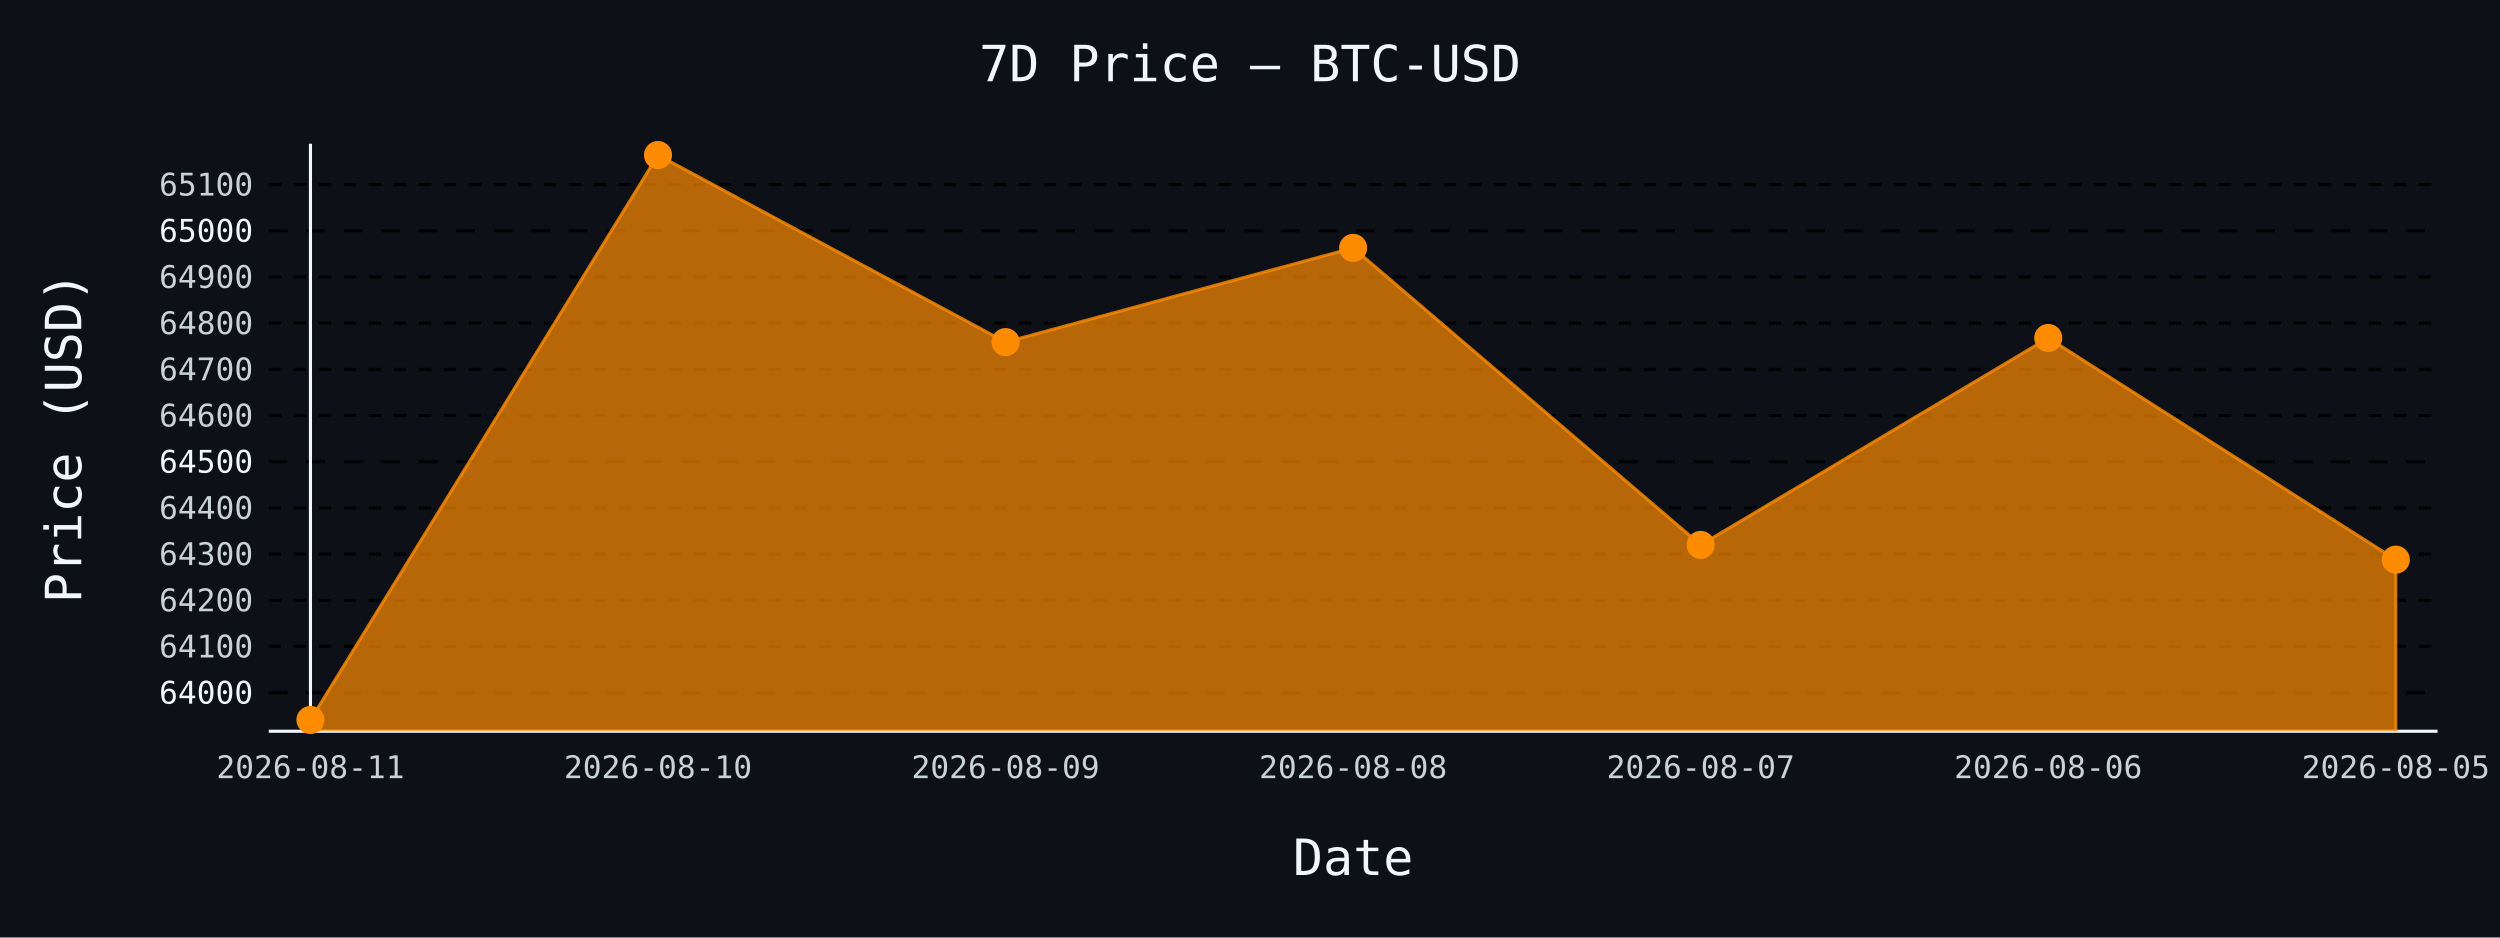
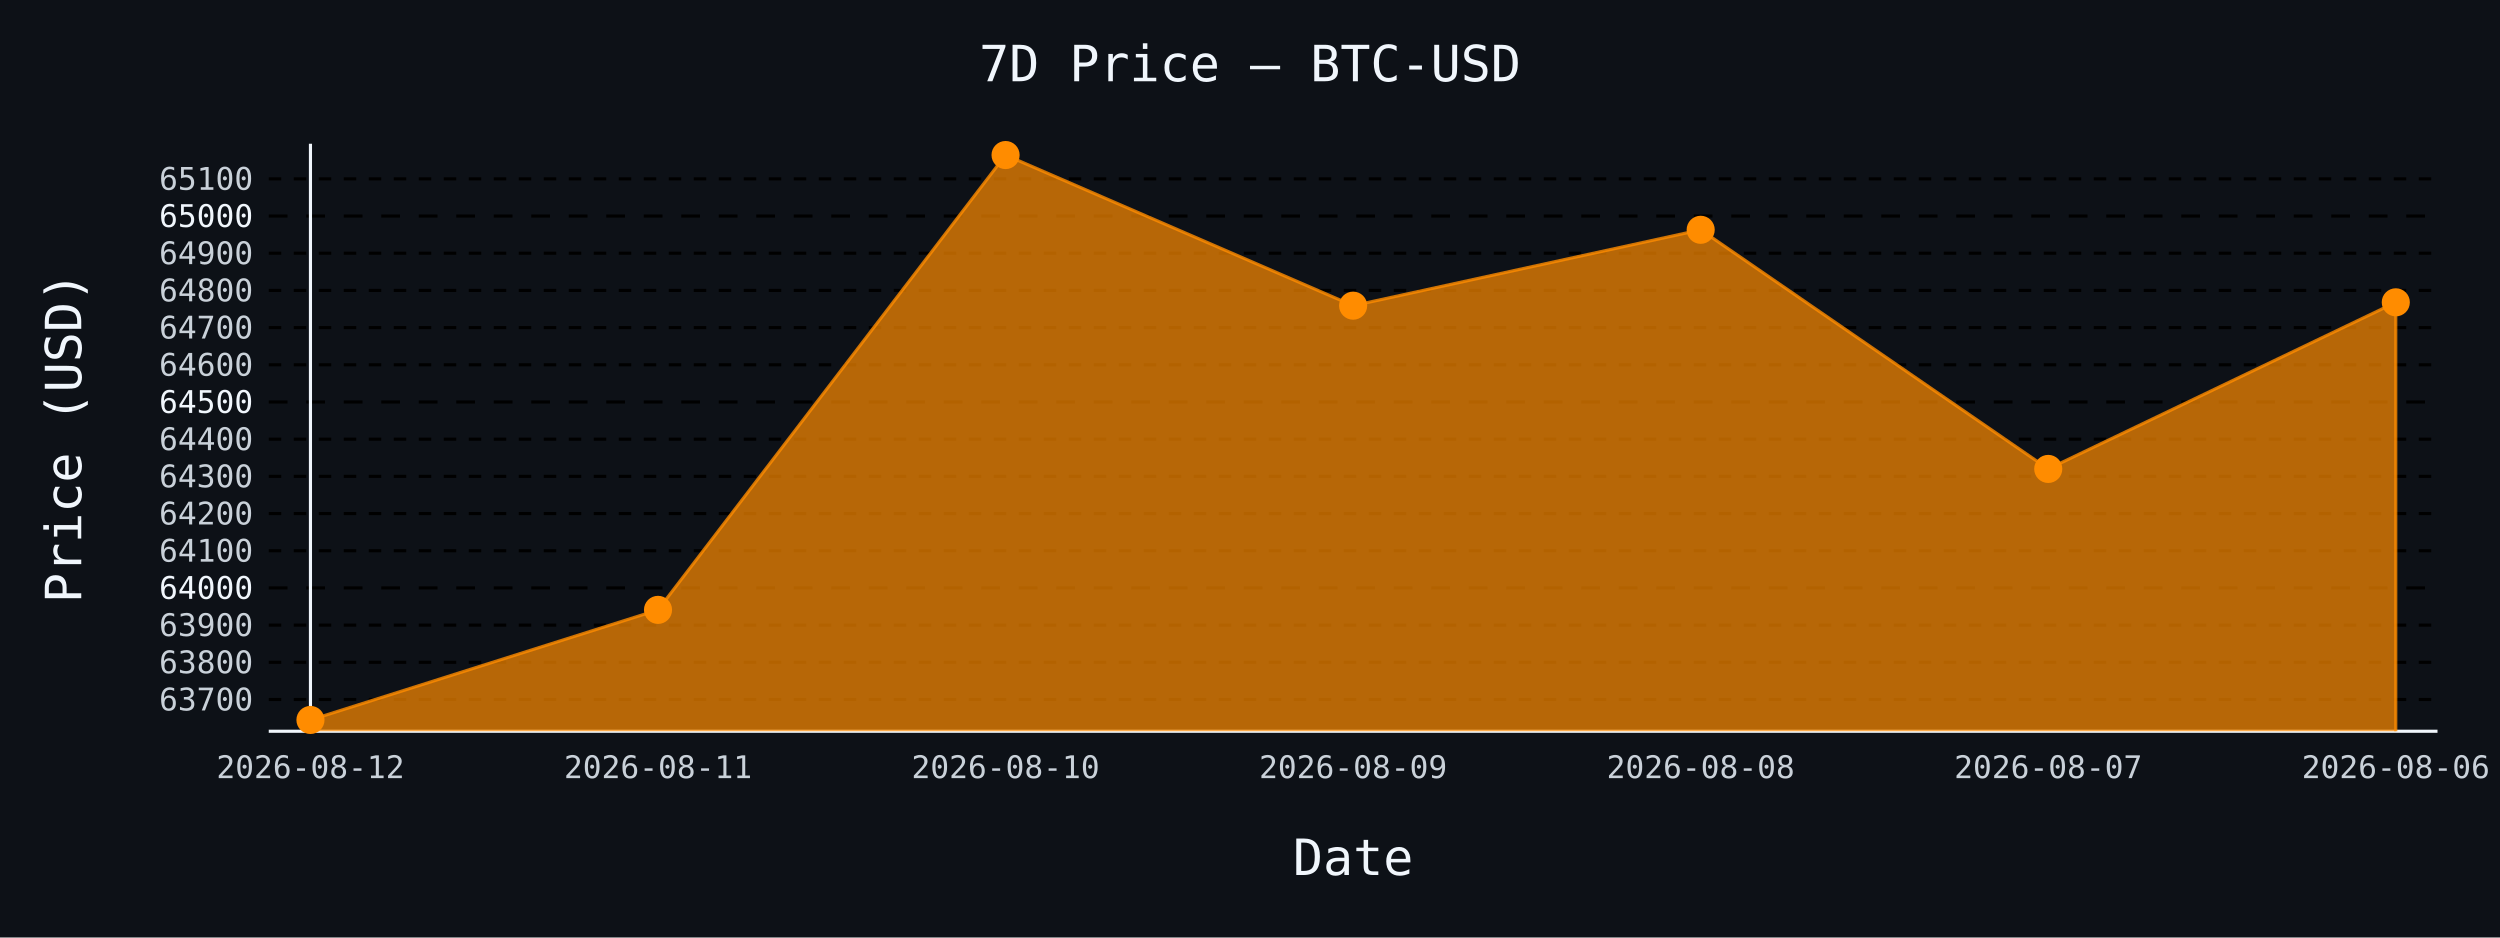
- <svg xmlns="http://www.w3.org/2000/svg" id="chart-59d0f57f-6395-478c-aef5-885402443d40" class="pygal-chart" viewBox="0 0 800 300">
+ <svg xmlns="http://www.w3.org/2000/svg" id="chart-9d019791-2e8b-4ba9-bc93-aaeaa1820a65" class="pygal-chart" viewBox="0 0 800 300">
  <defs>
-     <style type="text/css">#chart-59d0f57f-6395-478c-aef5-885402443d40{-webkit-user-select:none;-webkit-font-smoothing:antialiased;font-family:monospace}#chart-59d0f57f-6395-478c-aef5-885402443d40 .title{font-family:monospace;font-size:16px}#chart-59d0f57f-6395-478c-aef5-885402443d40 .legends .legend text{font-family:monospace;font-size:14px}#chart-59d0f57f-6395-478c-aef5-885402443d40 .axis text{font-family:monospace;font-size:10px}#chart-59d0f57f-6395-478c-aef5-885402443d40 .axis text.major{font-family:monospace;font-size:10px}#chart-59d0f57f-6395-478c-aef5-885402443d40 .text-overlay text.value{font-family:monospace;font-size:16px}#chart-59d0f57f-6395-478c-aef5-885402443d40 .text-overlay text.label{font-family:monospace;font-size:10px}#chart-59d0f57f-6395-478c-aef5-885402443d40 .tooltip{font-family:monospace;font-size:14px}#chart-59d0f57f-6395-478c-aef5-885402443d40 text.no_data{font-family:monospace;font-size:64px}
- #chart-59d0f57f-6395-478c-aef5-885402443d40{background-color:#0d1117}#chart-59d0f57f-6395-478c-aef5-885402443d40 path,#chart-59d0f57f-6395-478c-aef5-885402443d40 line,#chart-59d0f57f-6395-478c-aef5-885402443d40 rect,#chart-59d0f57f-6395-478c-aef5-885402443d40 circle{-webkit-transition:150ms;-moz-transition:150ms;transition:150ms}#chart-59d0f57f-6395-478c-aef5-885402443d40 .graph &gt; .background{fill:#0d1117}#chart-59d0f57f-6395-478c-aef5-885402443d40 .plot &gt; .background{fill:#0d1117}#chart-59d0f57f-6395-478c-aef5-885402443d40 .graph{fill:#c9d1d9}#chart-59d0f57f-6395-478c-aef5-885402443d40 text.no_data{fill:#f0f6fc}#chart-59d0f57f-6395-478c-aef5-885402443d40 .title{fill:#f0f6fc}#chart-59d0f57f-6395-478c-aef5-885402443d40 .legends .legend text{fill:#c9d1d9}#chart-59d0f57f-6395-478c-aef5-885402443d40 .legends .legend:hover text{fill:#f0f6fc}#chart-59d0f57f-6395-478c-aef5-885402443d40 .axis .line{stroke:#f0f6fc}#chart-59d0f57f-6395-478c-aef5-885402443d40 .axis .guide.line{stroke:#8b949e}#chart-59d0f57f-6395-478c-aef5-885402443d40 .axis .major.line{stroke:#c9d1d9}#chart-59d0f57f-6395-478c-aef5-885402443d40 .axis text.major{fill:#f0f6fc}#chart-59d0f57f-6395-478c-aef5-885402443d40 .axis.y .guides:hover .guide.line,#chart-59d0f57f-6395-478c-aef5-885402443d40 .line-graph .axis.x .guides:hover .guide.line,#chart-59d0f57f-6395-478c-aef5-885402443d40 .stackedline-graph .axis.x .guides:hover .guide.line,#chart-59d0f57f-6395-478c-aef5-885402443d40 .xy-graph .axis.x .guides:hover .guide.line{stroke:#f0f6fc}#chart-59d0f57f-6395-478c-aef5-885402443d40 .axis .guides:hover text{fill:#f0f6fc}#chart-59d0f57f-6395-478c-aef5-885402443d40 .reactive{fill-opacity:.7;stroke-opacity:.8;stroke-width:1}#chart-59d0f57f-6395-478c-aef5-885402443d40 .ci{stroke:#c9d1d9}#chart-59d0f57f-6395-478c-aef5-885402443d40 .reactive.active,#chart-59d0f57f-6395-478c-aef5-885402443d40 .active .reactive{fill-opacity:.8;stroke-opacity:.9;stroke-width:4}#chart-59d0f57f-6395-478c-aef5-885402443d40 .ci .reactive.active{stroke-width:1.5}#chart-59d0f57f-6395-478c-aef5-885402443d40 .series text{fill:#f0f6fc}#chart-59d0f57f-6395-478c-aef5-885402443d40 .tooltip rect{fill:#0d1117;stroke:#f0f6fc;-webkit-transition:opacity 150ms;-moz-transition:opacity 150ms;transition:opacity 150ms}#chart-59d0f57f-6395-478c-aef5-885402443d40 .tooltip .label{fill:#c9d1d9}#chart-59d0f57f-6395-478c-aef5-885402443d40 .tooltip .label{fill:#c9d1d9}#chart-59d0f57f-6395-478c-aef5-885402443d40 .tooltip .legend{font-size:.8em;fill:#8b949e}#chart-59d0f57f-6395-478c-aef5-885402443d40 .tooltip .x_label{font-size:.6em;fill:#f0f6fc}#chart-59d0f57f-6395-478c-aef5-885402443d40 .tooltip .xlink{font-size:.5em;text-decoration:underline}#chart-59d0f57f-6395-478c-aef5-885402443d40 .tooltip .value{font-size:1.5em}#chart-59d0f57f-6395-478c-aef5-885402443d40 .bound{font-size:.5em}#chart-59d0f57f-6395-478c-aef5-885402443d40 .max-value{font-size:.75em;fill:#8b949e}#chart-59d0f57f-6395-478c-aef5-885402443d40 .map-element{fill:#0d1117;stroke:#8b949e !important}#chart-59d0f57f-6395-478c-aef5-885402443d40 .map-element .reactive{fill-opacity:inherit;stroke-opacity:inherit}#chart-59d0f57f-6395-478c-aef5-885402443d40 .color-0,#chart-59d0f57f-6395-478c-aef5-885402443d40 .color-0 a:visited{stroke:#ff8c00;fill:#ff8c00}#chart-59d0f57f-6395-478c-aef5-885402443d40 .text-overlay .color-0 text{fill:black}
- #chart-59d0f57f-6395-478c-aef5-885402443d40 text.no_data{text-anchor:middle}#chart-59d0f57f-6395-478c-aef5-885402443d40 .guide.line{fill:none}#chart-59d0f57f-6395-478c-aef5-885402443d40 .centered{text-anchor:middle}#chart-59d0f57f-6395-478c-aef5-885402443d40 .title{text-anchor:middle}#chart-59d0f57f-6395-478c-aef5-885402443d40 .legends .legend text{fill-opacity:1}#chart-59d0f57f-6395-478c-aef5-885402443d40 .axis.x text{text-anchor:middle}#chart-59d0f57f-6395-478c-aef5-885402443d40 .axis.x:not(.web) text[transform]{text-anchor:start}#chart-59d0f57f-6395-478c-aef5-885402443d40 .axis.x:not(.web) text[transform].backwards{text-anchor:end}#chart-59d0f57f-6395-478c-aef5-885402443d40 .axis.y text{text-anchor:end}#chart-59d0f57f-6395-478c-aef5-885402443d40 .axis.y text[transform].backwards{text-anchor:start}#chart-59d0f57f-6395-478c-aef5-885402443d40 .axis.y2 text{text-anchor:start}#chart-59d0f57f-6395-478c-aef5-885402443d40 .axis.y2 text[transform].backwards{text-anchor:end}#chart-59d0f57f-6395-478c-aef5-885402443d40 .axis .guide.line{stroke-dasharray:4,4;stroke:black}#chart-59d0f57f-6395-478c-aef5-885402443d40 .axis .major.guide.line{stroke-dasharray:6,6;stroke:black}#chart-59d0f57f-6395-478c-aef5-885402443d40 .horizontal .axis.y .guide.line,#chart-59d0f57f-6395-478c-aef5-885402443d40 .horizontal .axis.y2 .guide.line,#chart-59d0f57f-6395-478c-aef5-885402443d40 .vertical .axis.x .guide.line{opacity:0}#chart-59d0f57f-6395-478c-aef5-885402443d40 .horizontal .axis.always_show .guide.line,#chart-59d0f57f-6395-478c-aef5-885402443d40 .vertical .axis.always_show .guide.line{opacity:1 !important}#chart-59d0f57f-6395-478c-aef5-885402443d40 .axis.y .guides:hover .guide.line,#chart-59d0f57f-6395-478c-aef5-885402443d40 .axis.y2 .guides:hover .guide.line,#chart-59d0f57f-6395-478c-aef5-885402443d40 .axis.x .guides:hover .guide.line{opacity:1}#chart-59d0f57f-6395-478c-aef5-885402443d40 .axis .guides:hover text{opacity:1}#chart-59d0f57f-6395-478c-aef5-885402443d40 .nofill{fill:none}#chart-59d0f57f-6395-478c-aef5-885402443d40 .subtle-fill{fill-opacity:.2}#chart-59d0f57f-6395-478c-aef5-885402443d40 .dot{stroke-width:1px;fill-opacity:1;stroke-opacity:1}#chart-59d0f57f-6395-478c-aef5-885402443d40 .dot.active{stroke-width:5px}#chart-59d0f57f-6395-478c-aef5-885402443d40 .dot.negative{fill:transparent}#chart-59d0f57f-6395-478c-aef5-885402443d40 text,#chart-59d0f57f-6395-478c-aef5-885402443d40 tspan{stroke:none !important}#chart-59d0f57f-6395-478c-aef5-885402443d40 .series text.active{opacity:1}#chart-59d0f57f-6395-478c-aef5-885402443d40 .tooltip rect{fill-opacity:.95;stroke-width:.5}#chart-59d0f57f-6395-478c-aef5-885402443d40 .tooltip text{fill-opacity:1}#chart-59d0f57f-6395-478c-aef5-885402443d40 .showable{visibility:hidden}#chart-59d0f57f-6395-478c-aef5-885402443d40 .showable.shown{visibility:visible}#chart-59d0f57f-6395-478c-aef5-885402443d40 .gauge-background{fill:rgba(229,229,229,1);stroke:none}#chart-59d0f57f-6395-478c-aef5-885402443d40 .bg-lines{stroke:#0d1117;stroke-width:2px}</style>
+     <style type="text/css">#chart-9d019791-2e8b-4ba9-bc93-aaeaa1820a65{-webkit-user-select:none;-webkit-font-smoothing:antialiased;font-family:monospace}#chart-9d019791-2e8b-4ba9-bc93-aaeaa1820a65 .title{font-family:monospace;font-size:16px}#chart-9d019791-2e8b-4ba9-bc93-aaeaa1820a65 .legends .legend text{font-family:monospace;font-size:14px}#chart-9d019791-2e8b-4ba9-bc93-aaeaa1820a65 .axis text{font-family:monospace;font-size:10px}#chart-9d019791-2e8b-4ba9-bc93-aaeaa1820a65 .axis text.major{font-family:monospace;font-size:10px}#chart-9d019791-2e8b-4ba9-bc93-aaeaa1820a65 .text-overlay text.value{font-family:monospace;font-size:16px}#chart-9d019791-2e8b-4ba9-bc93-aaeaa1820a65 .text-overlay text.label{font-family:monospace;font-size:10px}#chart-9d019791-2e8b-4ba9-bc93-aaeaa1820a65 .tooltip{font-family:monospace;font-size:14px}#chart-9d019791-2e8b-4ba9-bc93-aaeaa1820a65 text.no_data{font-family:monospace;font-size:64px}
+ #chart-9d019791-2e8b-4ba9-bc93-aaeaa1820a65{background-color:#0d1117}#chart-9d019791-2e8b-4ba9-bc93-aaeaa1820a65 path,#chart-9d019791-2e8b-4ba9-bc93-aaeaa1820a65 line,#chart-9d019791-2e8b-4ba9-bc93-aaeaa1820a65 rect,#chart-9d019791-2e8b-4ba9-bc93-aaeaa1820a65 circle{-webkit-transition:150ms;-moz-transition:150ms;transition:150ms}#chart-9d019791-2e8b-4ba9-bc93-aaeaa1820a65 .graph &gt; .background{fill:#0d1117}#chart-9d019791-2e8b-4ba9-bc93-aaeaa1820a65 .plot &gt; .background{fill:#0d1117}#chart-9d019791-2e8b-4ba9-bc93-aaeaa1820a65 .graph{fill:#c9d1d9}#chart-9d019791-2e8b-4ba9-bc93-aaeaa1820a65 text.no_data{fill:#f0f6fc}#chart-9d019791-2e8b-4ba9-bc93-aaeaa1820a65 .title{fill:#f0f6fc}#chart-9d019791-2e8b-4ba9-bc93-aaeaa1820a65 .legends .legend text{fill:#c9d1d9}#chart-9d019791-2e8b-4ba9-bc93-aaeaa1820a65 .legends .legend:hover text{fill:#f0f6fc}#chart-9d019791-2e8b-4ba9-bc93-aaeaa1820a65 .axis .line{stroke:#f0f6fc}#chart-9d019791-2e8b-4ba9-bc93-aaeaa1820a65 .axis .guide.line{stroke:#8b949e}#chart-9d019791-2e8b-4ba9-bc93-aaeaa1820a65 .axis .major.line{stroke:#c9d1d9}#chart-9d019791-2e8b-4ba9-bc93-aaeaa1820a65 .axis text.major{fill:#f0f6fc}#chart-9d019791-2e8b-4ba9-bc93-aaeaa1820a65 .axis.y .guides:hover .guide.line,#chart-9d019791-2e8b-4ba9-bc93-aaeaa1820a65 .line-graph .axis.x .guides:hover .guide.line,#chart-9d019791-2e8b-4ba9-bc93-aaeaa1820a65 .stackedline-graph .axis.x .guides:hover .guide.line,#chart-9d019791-2e8b-4ba9-bc93-aaeaa1820a65 .xy-graph .axis.x .guides:hover .guide.line{stroke:#f0f6fc}#chart-9d019791-2e8b-4ba9-bc93-aaeaa1820a65 .axis .guides:hover text{fill:#f0f6fc}#chart-9d019791-2e8b-4ba9-bc93-aaeaa1820a65 .reactive{fill-opacity:.7;stroke-opacity:.8;stroke-width:1}#chart-9d019791-2e8b-4ba9-bc93-aaeaa1820a65 .ci{stroke:#c9d1d9}#chart-9d019791-2e8b-4ba9-bc93-aaeaa1820a65 .reactive.active,#chart-9d019791-2e8b-4ba9-bc93-aaeaa1820a65 .active .reactive{fill-opacity:.8;stroke-opacity:.9;stroke-width:4}#chart-9d019791-2e8b-4ba9-bc93-aaeaa1820a65 .ci .reactive.active{stroke-width:1.5}#chart-9d019791-2e8b-4ba9-bc93-aaeaa1820a65 .series text{fill:#f0f6fc}#chart-9d019791-2e8b-4ba9-bc93-aaeaa1820a65 .tooltip rect{fill:#0d1117;stroke:#f0f6fc;-webkit-transition:opacity 150ms;-moz-transition:opacity 150ms;transition:opacity 150ms}#chart-9d019791-2e8b-4ba9-bc93-aaeaa1820a65 .tooltip .label{fill:#c9d1d9}#chart-9d019791-2e8b-4ba9-bc93-aaeaa1820a65 .tooltip .label{fill:#c9d1d9}#chart-9d019791-2e8b-4ba9-bc93-aaeaa1820a65 .tooltip .legend{font-size:.8em;fill:#8b949e}#chart-9d019791-2e8b-4ba9-bc93-aaeaa1820a65 .tooltip .x_label{font-size:.6em;fill:#f0f6fc}#chart-9d019791-2e8b-4ba9-bc93-aaeaa1820a65 .tooltip .xlink{font-size:.5em;text-decoration:underline}#chart-9d019791-2e8b-4ba9-bc93-aaeaa1820a65 .tooltip .value{font-size:1.5em}#chart-9d019791-2e8b-4ba9-bc93-aaeaa1820a65 .bound{font-size:.5em}#chart-9d019791-2e8b-4ba9-bc93-aaeaa1820a65 .max-value{font-size:.75em;fill:#8b949e}#chart-9d019791-2e8b-4ba9-bc93-aaeaa1820a65 .map-element{fill:#0d1117;stroke:#8b949e !important}#chart-9d019791-2e8b-4ba9-bc93-aaeaa1820a65 .map-element .reactive{fill-opacity:inherit;stroke-opacity:inherit}#chart-9d019791-2e8b-4ba9-bc93-aaeaa1820a65 .color-0,#chart-9d019791-2e8b-4ba9-bc93-aaeaa1820a65 .color-0 a:visited{stroke:#ff8c00;fill:#ff8c00}#chart-9d019791-2e8b-4ba9-bc93-aaeaa1820a65 .text-overlay .color-0 text{fill:black}
+ #chart-9d019791-2e8b-4ba9-bc93-aaeaa1820a65 text.no_data{text-anchor:middle}#chart-9d019791-2e8b-4ba9-bc93-aaeaa1820a65 .guide.line{fill:none}#chart-9d019791-2e8b-4ba9-bc93-aaeaa1820a65 .centered{text-anchor:middle}#chart-9d019791-2e8b-4ba9-bc93-aaeaa1820a65 .title{text-anchor:middle}#chart-9d019791-2e8b-4ba9-bc93-aaeaa1820a65 .legends .legend text{fill-opacity:1}#chart-9d019791-2e8b-4ba9-bc93-aaeaa1820a65 .axis.x text{text-anchor:middle}#chart-9d019791-2e8b-4ba9-bc93-aaeaa1820a65 .axis.x:not(.web) text[transform]{text-anchor:start}#chart-9d019791-2e8b-4ba9-bc93-aaeaa1820a65 .axis.x:not(.web) text[transform].backwards{text-anchor:end}#chart-9d019791-2e8b-4ba9-bc93-aaeaa1820a65 .axis.y text{text-anchor:end}#chart-9d019791-2e8b-4ba9-bc93-aaeaa1820a65 .axis.y text[transform].backwards{text-anchor:start}#chart-9d019791-2e8b-4ba9-bc93-aaeaa1820a65 .axis.y2 text{text-anchor:start}#chart-9d019791-2e8b-4ba9-bc93-aaeaa1820a65 .axis.y2 text[transform].backwards{text-anchor:end}#chart-9d019791-2e8b-4ba9-bc93-aaeaa1820a65 .axis .guide.line{stroke-dasharray:4,4;stroke:black}#chart-9d019791-2e8b-4ba9-bc93-aaeaa1820a65 .axis .major.guide.line{stroke-dasharray:6,6;stroke:black}#chart-9d019791-2e8b-4ba9-bc93-aaeaa1820a65 .horizontal .axis.y .guide.line,#chart-9d019791-2e8b-4ba9-bc93-aaeaa1820a65 .horizontal .axis.y2 .guide.line,#chart-9d019791-2e8b-4ba9-bc93-aaeaa1820a65 .vertical .axis.x .guide.line{opacity:0}#chart-9d019791-2e8b-4ba9-bc93-aaeaa1820a65 .horizontal .axis.always_show .guide.line,#chart-9d019791-2e8b-4ba9-bc93-aaeaa1820a65 .vertical .axis.always_show .guide.line{opacity:1 !important}#chart-9d019791-2e8b-4ba9-bc93-aaeaa1820a65 .axis.y .guides:hover .guide.line,#chart-9d019791-2e8b-4ba9-bc93-aaeaa1820a65 .axis.y2 .guides:hover .guide.line,#chart-9d019791-2e8b-4ba9-bc93-aaeaa1820a65 .axis.x .guides:hover .guide.line{opacity:1}#chart-9d019791-2e8b-4ba9-bc93-aaeaa1820a65 .axis .guides:hover text{opacity:1}#chart-9d019791-2e8b-4ba9-bc93-aaeaa1820a65 .nofill{fill:none}#chart-9d019791-2e8b-4ba9-bc93-aaeaa1820a65 .subtle-fill{fill-opacity:.2}#chart-9d019791-2e8b-4ba9-bc93-aaeaa1820a65 .dot{stroke-width:1px;fill-opacity:1;stroke-opacity:1}#chart-9d019791-2e8b-4ba9-bc93-aaeaa1820a65 .dot.active{stroke-width:5px}#chart-9d019791-2e8b-4ba9-bc93-aaeaa1820a65 .dot.negative{fill:transparent}#chart-9d019791-2e8b-4ba9-bc93-aaeaa1820a65 text,#chart-9d019791-2e8b-4ba9-bc93-aaeaa1820a65 tspan{stroke:none !important}#chart-9d019791-2e8b-4ba9-bc93-aaeaa1820a65 .series text.active{opacity:1}#chart-9d019791-2e8b-4ba9-bc93-aaeaa1820a65 .tooltip rect{fill-opacity:.95;stroke-width:.5}#chart-9d019791-2e8b-4ba9-bc93-aaeaa1820a65 .tooltip text{fill-opacity:1}#chart-9d019791-2e8b-4ba9-bc93-aaeaa1820a65 .showable{visibility:hidden}#chart-9d019791-2e8b-4ba9-bc93-aaeaa1820a65 .showable.shown{visibility:visible}#chart-9d019791-2e8b-4ba9-bc93-aaeaa1820a65 .gauge-background{fill:rgba(229,229,229,1);stroke:none}#chart-9d019791-2e8b-4ba9-bc93-aaeaa1820a65 .bg-lines{stroke:#0d1117;stroke-width:2px}</style>
  </defs>
  <g class="graph line-graph vertical">
    <rect x="0" y="0" width="800" height="300" class="background" />
    <g transform="translate(86, 46)" class="plot">
      <rect x="0" y="0" width="694.0" height="188" class="background" />
      <g class="axis y always_show">
        <path d="M0 188 h694" class="line" />
        <g class="guides">
-           <path d="M0 175.664 h694" class="major guide line" />
-           <text x="-5" y="179.164" class="major">64000</text>
+           <path d="M0 177.839 h694" class="guide line" />
+           <text x="-5" y="181.339" class="">63700</text>
        </g>
        <g class="guides">
-           <path d="M0 160.883 h694" class="guide line" />
-           <text x="-5" y="164.383" class="">64100</text>
+           <path d="M0 165.939 h694" class="guide line" />
+           <text x="-5" y="169.439" class="">63800</text>
        </g>
        <g class="guides">
-           <path d="M0 146.102 h694" class="guide line" />
-           <text x="-5" y="149.602" class="">64200</text>
+           <path d="M0 154.038 h694" class="guide line" />
+           <text x="-5" y="157.538" class="">63900</text>
        </g>
        <g class="guides">
-           <path d="M0 131.322 h694" class="guide line" />
-           <text x="-5" y="134.822" class="">64300</text>
+           <path d="M0 142.138 h694" class="major guide line" />
+           <text x="-5" y="145.638" class="major">64000</text>
        </g>
        <g class="guides">
-           <path d="M0 116.541 h694" class="guide line" />
-           <text x="-5" y="120.041" class="">64400</text>
+           <path d="M0 130.237 h694" class="guide line" />
+           <text x="-5" y="133.737" class="">64100</text>
        </g>
        <g class="guides">
-           <path d="M0 101.76 h694" class="major guide line" />
-           <text x="-5" y="105.26" class="major">64500</text>
+           <path d="M0 118.337 h694" class="guide line" />
+           <text x="-5" y="121.837" class="">64200</text>
        </g>
        <g class="guides">
-           <path d="M0 86.979 h694" class="guide line" />
-           <text x="-5" y="90.479" class="">64600</text>
+           <path d="M0 106.436 h694" class="guide line" />
+           <text x="-5" y="109.936" class="">64300</text>
        </g>
        <g class="guides">
-           <path d="M0 72.198 h694" class="guide line" />
-           <text x="-5" y="75.698" class="">64700</text>
+           <path d="M0 94.536 h694" class="guide line" />
+           <text x="-5" y="98.036" class="">64400</text>
        </g>
        <g class="guides">
-           <path d="M0 57.418 h694" class="guide line" />
-           <text x="-5" y="60.918" class="">64800</text>
+           <path d="M0 82.635 h694" class="major guide line" />
+           <text x="-5" y="86.135" class="major">64500</text>
        </g>
        <g class="guides">
-           <path d="M0 42.637 h694" class="guide line" />
-           <text x="-5" y="46.137" class="">64900</text>
+           <path d="M0 70.734 h694" class="guide line" />
+           <text x="-5" y="74.234" class="">64600</text>
        </g>
        <g class="guides">
-           <path d="M0 27.856 h694" class="major guide line" />
-           <text x="-5" y="31.356" class="major">65000</text>
+           <path d="M0 58.834 h694" class="guide line" />
+           <text x="-5" y="62.334" class="">64700</text>
        </g>
        <g class="guides">
-           <path d="M0 13.075 h694" class="guide line" />
-           <text x="-5" y="16.575" class="">65100</text>
+           <path d="M0 46.933 h694" class="guide line" />
+           <text x="-5" y="50.433" class="">64800</text>
+         </g>
+         <g class="guides">
+           <path d="M0 35.033 h694" class="guide line" />
+           <text x="-5" y="38.533" class="">64900</text>
+         </g>
+         <g class="guides">
+           <path d="M0 23.132 h694" class="major guide line" />
+           <text x="-5" y="26.632" class="major">65000</text>
+         </g>
+         <g class="guides">
+           <path d="M0 11.232 h694" class="guide line" />
+           <text x="-5" y="14.732" class="">65100</text>
        </g>
      </g>
      <g class="axis x">
        <g class="guides">
          <path d="M13.346 0 v188" class="line" />
-           <text x="13.346" y="203.0" class="">2026-08-11</text>
+           <text x="13.346" y="203.0" class="">2026-08-12</text>
        </g>
        <g class="guides">
          <path d="M124.564 0 v188" class="guide line" />
-           <text x="124.564" y="203.0" class="">2026-08-10</text>
+           <text x="124.564" y="203.0" class="">2026-08-11</text>
        </g>
        <g class="guides">
          <path d="M235.782 0 v188" class="guide line" />
-           <text x="235.782" y="203.0" class="">2026-08-09</text>
+           <text x="235.782" y="203.0" class="">2026-08-10</text>
        </g>
        <g class="guides">
          <path d="M347 0 v188" class="guide line" />
-           <text x="347.0" y="203.0" class="">2026-08-08</text>
+           <text x="347.0" y="203.0" class="">2026-08-09</text>
        </g>
        <g class="guides">
          <path d="M458.218 0 v188" class="guide line" />
-           <text x="458.218" y="203.0" class="">2026-08-07</text>
+           <text x="458.218" y="203.0" class="">2026-08-08</text>
        </g>
        <g class="guides">
          <path d="M569.436 0 v188" class="guide line" />
-           <text x="569.436" y="203.0" class="">2026-08-06</text>
+           <text x="569.436" y="203.0" class="">2026-08-07</text>
        </g>
        <g class="guides">
          <path d="M680.654 0 v188" class="guide line" />
-           <text x="680.654" y="203.0" class="">2026-08-05</text>
+           <text x="680.654" y="203.0" class="">2026-08-06</text>
        </g>
      </g>
      <g class="series serie-0 color-0">
-         <path d="M13.346 188 L13.346 184.385 124.564 3.615 235.782 63.478 347 33.325 458.218 128.365 569.436 62.147 680.654 133.095 680.654 188" class="line reactive" />
+         <path d="M13.346 188 L13.346 184.385 124.564 149.159 235.782 3.615 347 51.813 458.218 27.535 569.436 104.056 680.654 50.742 680.654 188" class="line reactive" />
      </g>
    </g>
    <g class="titles">
      <text x="400.0" y="26" class="title plot_title">7D Price — BTC-USD</text>
      <text x="433.0" y="280" class="title">Date</text>
      <text x="0" y="166.0" class="title" transform="rotate(-90 0 140)">Price (USD)</text>
    </g>
    <g transform="translate(86, 46)" class="plot overlay">
      <g class="series serie-0 color-0">
        <g class="dots">
          <circle cx="13.346" cy="184.385" r="4" class="dot reactive tooltip-trigger" />
        </g>
        <g class="dots">
-           <circle cx="124.564" cy="3.615" r="4" class="dot reactive tooltip-trigger" />
+           <circle cx="124.564" cy="149.159" r="4" class="dot reactive tooltip-trigger" />
        </g>
        <g class="dots">
-           <circle cx="235.782" cy="63.478" r="4" class="dot reactive tooltip-trigger" />
+           <circle cx="235.782" cy="3.615" r="4" class="dot reactive tooltip-trigger" />
        </g>
        <g class="dots">
-           <circle cx="347.0" cy="33.325" r="4" class="dot reactive tooltip-trigger" />
+           <circle cx="347.0" cy="51.813" r="4" class="dot reactive tooltip-trigger" />
        </g>
        <g class="dots">
-           <circle cx="458.218" cy="128.365" r="4" class="dot reactive tooltip-trigger" />
+           <circle cx="458.218" cy="27.535" r="4" class="dot reactive tooltip-trigger" />
        </g>
        <g class="dots">
-           <circle cx="569.436" cy="62.147" r="4" class="dot reactive tooltip-trigger" />
+           <circle cx="569.436" cy="104.056" r="4" class="dot reactive tooltip-trigger" />
        </g>
        <g class="dots">
-           <circle cx="680.654" cy="133.095" r="4" class="dot reactive tooltip-trigger" />
+           <circle cx="680.654" cy="50.742" r="4" class="dot reactive tooltip-trigger" />
        </g>
      </g>
    </g>
    <g transform="translate(86, 46)" class="plot text-overlay">
      <g class="series serie-0 color-0" />
    </g>
    <g transform="translate(86, 46)" class="plot tooltip-overlay">
      <g transform="translate(0 0)" style="opacity: 0" class="tooltip">
        <rect rx="0" ry="0" width="0" height="0" class="tooltip-box" />
        <g class="text" />
      </g>
    </g>
  </g>
</svg>
